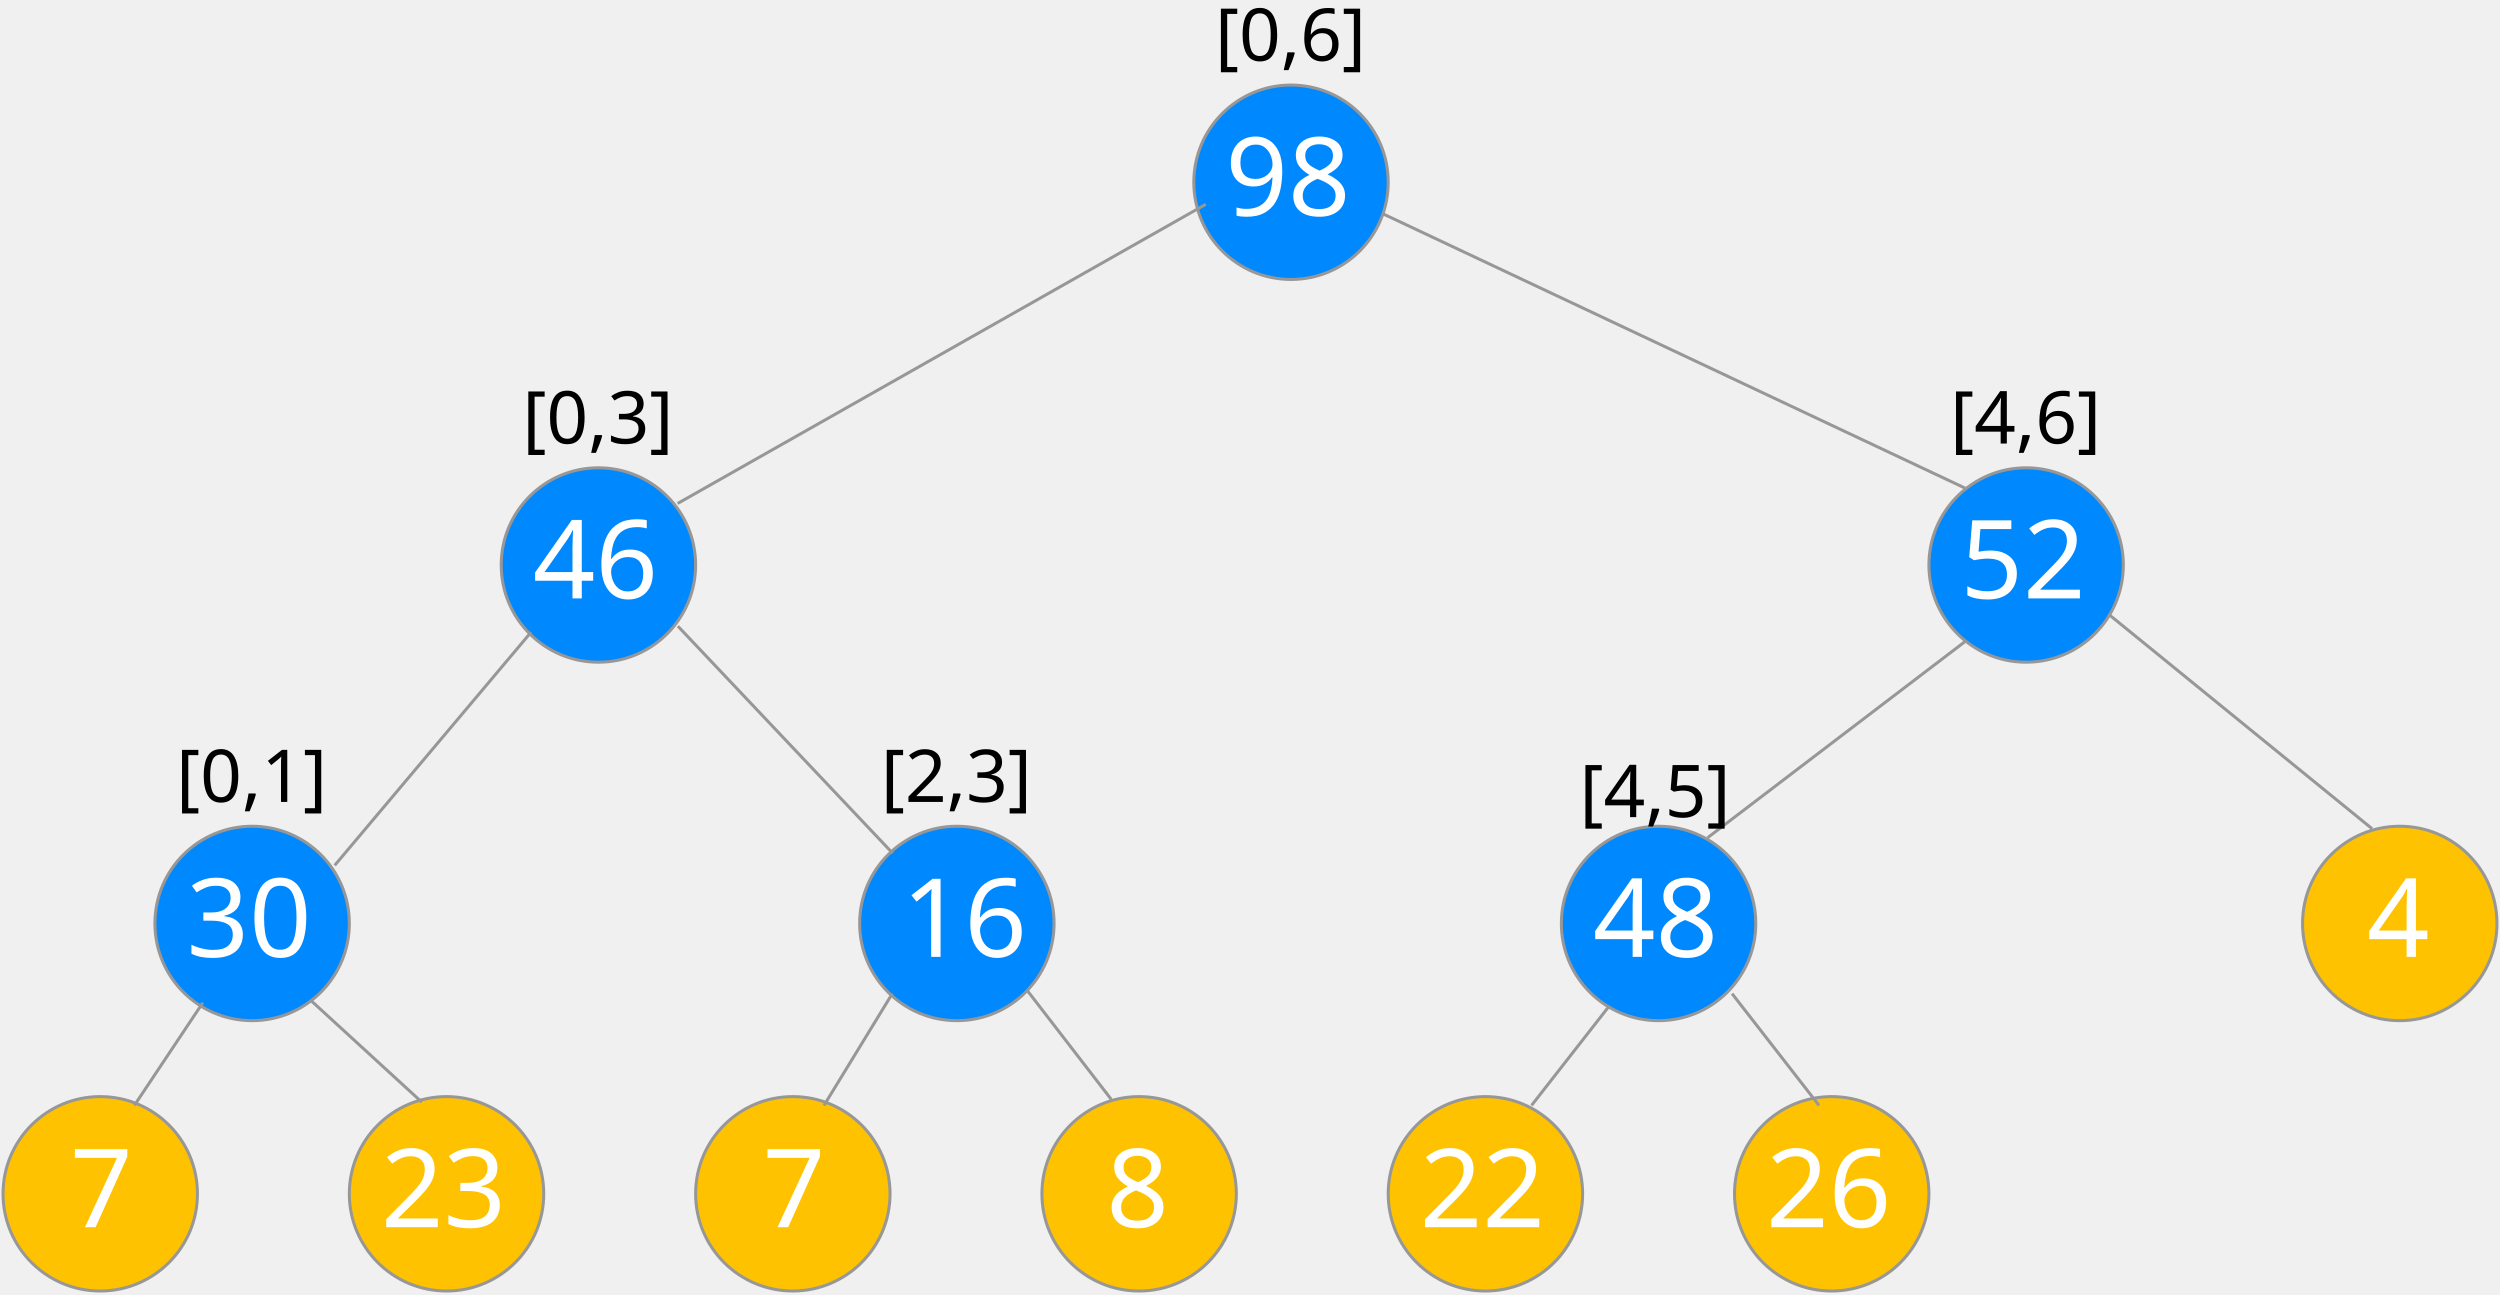
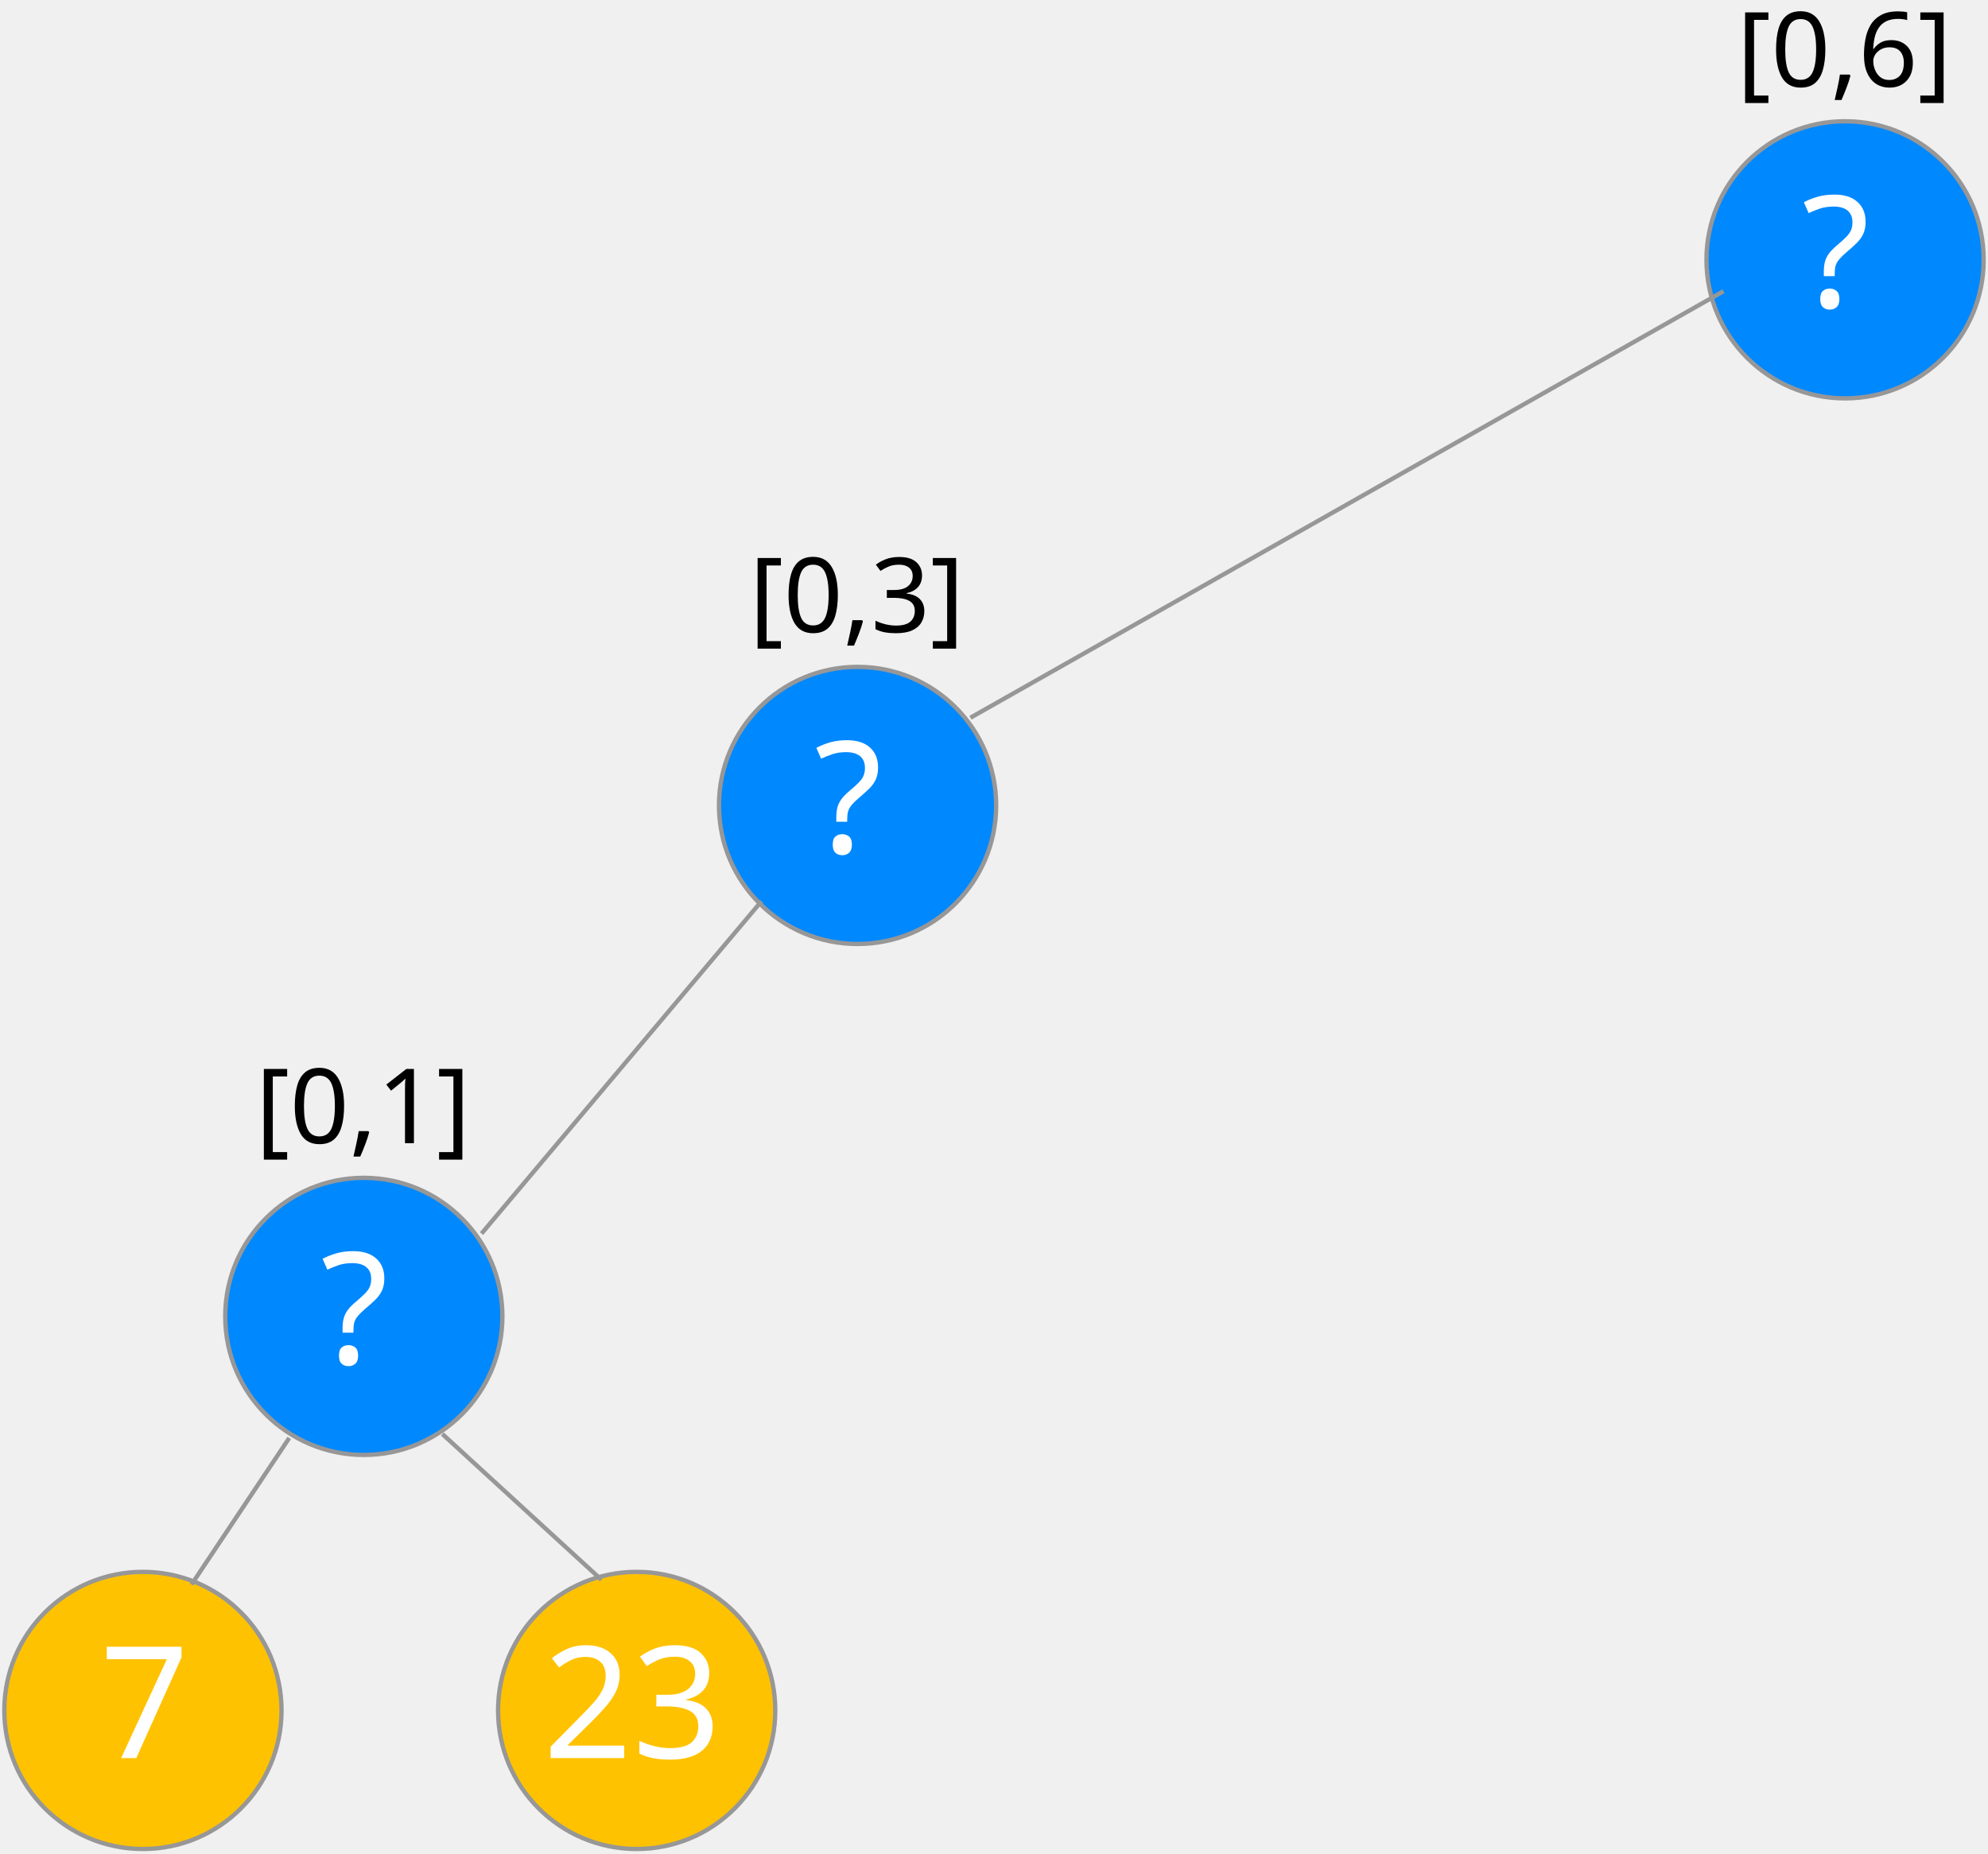
- <svg xmlns="http://www.w3.org/2000/svg" width="823px" height="426px" viewBox="0 0 823 426" version="1.1">
+ <svg xmlns="http://www.w3.org/2000/svg" width="459px" height="428px" viewBox="0 0 459 428" version="1.1">
  <defs />
  <g id="Page-1" stroke="none" stroke-width="1" fill="none" fill-rule="evenodd">
-     <g id="Group-3" transform="translate(1, -5)">
-       <g id="leaf-node" transform="translate(0, 366)">
+     <g id="Group-2" transform="translate(1, -5)">
+       <g id="leaf-node" transform="translate(0, 368)">
        <g id="Group">
          <circle id="Oval" stroke="#979797" fill="#FFC200" cx="32" cy="32" r="32" />
          <text id="7" font-family="PingFangSC-Medium, PingFang SC" font-size="36" font-weight="400" fill="#FFFFFF">
            <tspan x="22.082" y="43">7</tspan>
          </text>
        </g>
      </g>
-       <g id="sum-node" transform="translate(50, 277)">
-         <g id="Group">
-           <circle id="Oval" stroke="#979797" fill="#0088FF" cx="32" cy="32" r="32" />
-           <text id="7" font-family="PingFangSC-Medium, PingFang SC" font-size="36" font-weight="400" fill="#FFFFFF">
-             <tspan x="10.4" y="43">30</tspan>
-           </text>
-         </g>
-       </g>
-       <g id="sum-node" transform="translate(164, 159)">
-         <g id="Group">
-           <circle id="Oval" stroke="#979797" fill="#0088FF" cx="32" cy="32" r="32" />
-           <text id="7" font-family="PingFangSC-Medium, PingFang SC" font-size="36" font-weight="400" fill="#FFFFFF">
-             <tspan x="10.4" y="43">46</tspan>
-           </text>
-         </g>
-       </g>
-       <g id="sum-node" transform="translate(392, 33)">
-         <g id="Group">
-           <circle id="Oval" stroke="#979797" fill="#0088FF" cx="32" cy="32" r="32" />
-           <text id="7" font-family="PingFangSC-Medium, PingFang SC" font-size="36" font-weight="400" fill="#FFFFFF">
-             <tspan x="10.4" y="43">98</tspan>
-           </text>
-         </g>
-       </g>
-       <g id="sum-node" transform="translate(634, 159)">
-         <g id="Group">
-           <circle id="Oval" stroke="#979797" fill="#0088FF" cx="32" cy="32" r="32" />
-           <text id="7" font-family="PingFangSC-Medium, PingFang SC" font-size="36" font-weight="400" fill="#FFFFFF">
-             <tspan x="10.4" y="43">52</tspan>
-           </text>
-         </g>
-       </g>
-       <g id="sum-node" transform="translate(282, 277)">
-         <g id="Group">
-           <circle id="Oval" stroke="#979797" fill="#0088FF" cx="32" cy="32" r="32" />
-           <text id="7" font-family="PingFangSC-Medium, PingFang SC" font-size="36" font-weight="400" fill="#FFFFFF">
-             <tspan x="13.856" y="43">16</tspan>
-           </text>
-         </g>
-       </g>
-       <g id="sum-node" transform="translate(513, 277)">
-         <g id="Group">
-           <circle id="Oval" stroke="#979797" fill="#0088FF" cx="32" cy="32" r="32" />
-           <text id="7" font-family="PingFangSC-Medium, PingFang SC" font-size="36" font-weight="400" fill="#FFFFFF">
-             <tspan x="10.4" y="43">48</tspan>
-           </text>
-         </g>
-       </g>
-       <g id="leaf-node" transform="translate(114, 366)">
+       <g id="leaf-node" transform="translate(114, 368)">
        <g id="Group">
          <circle id="Oval" stroke="#979797" fill="#FFC200" cx="32" cy="32" r="32" />
          <text id="7" font-family="PingFangSC-Medium, PingFang SC" font-size="36" font-weight="400" fill="#FFFFFF">
            <tspan x="10.4" y="43">23</tspan>
          </text>
        </g>
      </g>
-       <g id="leaf-node" transform="translate(228, 366)">
-         <g id="Group">
-           <circle id="Oval" stroke="#979797" fill="#FFC200" cx="32" cy="32" r="32" />
-           <text id="7" font-family="PingFangSC-Medium, PingFang SC" font-size="36" font-weight="400" fill="#FFFFFF">
-             <tspan x="22.082" y="43">7</tspan>
-           </text>
+       <path d="M65.5,337.5 L43.5,370.5" id="Line" stroke="#979797" stroke-linecap="square" />
+       <path d="M101.5,336.5 L137.5,369.5" id="Line" stroke="#979797" stroke-linecap="square" />
+       <g id="Group" transform="translate(51, 0)">
+         <g id="sum-node" transform="translate(0, 277)">
+           <g id="Group">
+             <circle id="Oval" stroke="#979797" fill="#0088FF" cx="32" cy="32" r="32" />
+             <text id="7" font-family="PingFangSC-Medium, PingFang SC" font-size="36" font-weight="400" fill="#FFFFFF">
+               <tspan x="22.046" y="43">?</tspan>
+             </text>
+           </g>
        </g>
+         <g id="sum-node" transform="translate(114, 159)">
+           <g id="Group">
+             <circle id="Oval" stroke="#979797" fill="#0088FF" cx="32" cy="32" r="32" />
+             <text id="7" font-family="PingFangSC-Medium, PingFang SC" font-size="36" font-weight="400" fill="#FFFFFF">
+               <tspan x="22.046" y="43">?</tspan>
+             </text>
+           </g>
+         </g>
+         <g id="sum-node" transform="translate(342, 33)">
+           <g id="Group">
+             <circle id="Oval" stroke="#979797" fill="#0088FF" cx="32" cy="32" r="32" />
+             <text id="7" font-family="PingFangSC-Medium, PingFang SC" font-size="36" font-weight="400" fill="#FFFFFF">
+               <tspan x="22.046" y="43">?</tspan>
+             </text>
+           </g>
+         </g>
+         <path d="M345.5,72.5 L172.5,170.5" id="Line" stroke="#979797" stroke-linecap="square" />
+         <path d="M123.5,213.5 L59.5,289.5" id="Line" stroke="#979797" stroke-linecap="square" />
+         <text id="[0,6]" font-family="PingFangSC-Light, PingFang SC" font-size="24" font-weight="300" fill="#000000">
+           <tspan x="349" y="25">[0,6]</tspan>
+         </text>
+         <text id="[0,3]" font-family="PingFangSC-Light, PingFang SC" font-size="24" font-weight="300" fill="#000000">
+           <tspan x="121" y="151">[0,3]</tspan>
+         </text>
+         <text id="[0,1]" font-family="PingFangSC-Light, PingFang SC" font-size="24" font-weight="300" fill="#000000">
+           <tspan x="7" y="269">[0,1]</tspan>
+         </text>
      </g>
-       <g id="leaf-node" transform="translate(342, 366)">
-         <g id="Group">
-           <circle id="Oval" stroke="#979797" fill="#FFC200" cx="32" cy="32" r="32" />
-           <text id="7" font-family="PingFangSC-Medium, PingFang SC" font-size="36" font-weight="400" fill="#FFFFFF">
-             <tspan x="21.2" y="43">8</tspan>
-           </text>
-         </g>
-       </g>
-       <g id="leaf-node" transform="translate(456, 366)">
-         <g id="Group">
-           <circle id="Oval" stroke="#979797" fill="#FFC200" cx="32" cy="32" r="32" />
-           <text id="7" font-family="PingFangSC-Medium, PingFang SC" font-size="36" font-weight="400" fill="#FFFFFF">
-             <tspan x="10.4" y="43">22</tspan>
-           </text>
-         </g>
-       </g>
-       <g id="leaf-node" transform="translate(570, 366)">
-         <g id="Group">
-           <circle id="Oval" stroke="#979797" fill="#FFC200" cx="32" cy="32" r="32" />
-           <text id="7" font-family="PingFangSC-Medium, PingFang SC" font-size="36" font-weight="400" fill="#FFFFFF">
-             <tspan x="10.4" y="43">26</tspan>
-           </text>
-         </g>
-       </g>
-       <g id="leaf-node" transform="translate(757, 277)">
-         <g id="Group">
-           <circle id="Oval" stroke="#979797" fill="#FFC200" cx="32" cy="32" r="32" />
-           <text id="7" font-family="PingFangSC-Medium, PingFang SC" font-size="36" font-weight="400" fill="#FFFFFF">
-             <tspan x="21.2" y="43">4</tspan>
-           </text>
-         </g>
-       </g>
-       <path d="M395.5,72.5 L222.5,170.5" id="Line" stroke="#979797" stroke-linecap="square" />
-       <path d="M454.5,75.5 L645.5,165.5" id="Line" stroke="#979797" stroke-linecap="square" />
-       <path d="M561.5,280.5 L645.5,216.5" id="Line" stroke="#979797" stroke-linecap="square" />
-       <path d="M779.5,277.5 L693.5,207.5" id="Line" stroke="#979797" stroke-linecap="square" />
-       <path d="M173.5,213.5 L109.5,289.5" id="Line" stroke="#979797" stroke-linecap="square" />
-       <path d="M65.5,335.5 L43.5,368.5" id="Line" stroke="#979797" stroke-linecap="square" />
-       <path d="M101.5,334.5 L137.5,367.5" id="Line" stroke="#979797" stroke-linecap="square" />
-       <path d="M337.5,331.5 L364.5,366.5" id="Line" stroke="#979797" stroke-linecap="square" />
-       <path d="M569.5,332.5 L597.5,368.5" id="Line" stroke="#979797" stroke-linecap="square" />
-       <path d="M292.5,332.5 L270.5,368.5" id="Line" stroke="#979797" stroke-linecap="square" />
-       <path d="M528.5,336.5 L503.5,368.5" id="Line" stroke="#979797" stroke-linecap="square" />
-       <path d="M222.5,211.5 L292.5,285.5" id="Line" stroke="#979797" stroke-linecap="square" />
-       <text id="[0,6]" font-family="PingFangSC-Light, PingFang SC" font-size="24" font-weight="300" fill="#000000">
-         <tspan x="399" y="25">[0,6]</tspan>
-       </text>
-       <text id="[0,3]" font-family="PingFangSC-Light, PingFang SC" font-size="24" font-weight="300" fill="#000000">
-         <tspan x="171" y="151">[0,3]</tspan>
-       </text>
-       <text id="[4,6]" font-family="PingFangSC-Light, PingFang SC" font-size="24" font-weight="300" fill="#000000">
-         <tspan x="641" y="151">[4,6]</tspan>
-       </text>
-       <text id="[4,5]" font-family="PingFangSC-Light, PingFang SC" font-size="24" font-weight="300" fill="#000000">
-         <tspan x="519" y="274">[4,5]</tspan>
-       </text>
-       <text id="[0,1]" font-family="PingFangSC-Light, PingFang SC" font-size="24" font-weight="300" fill="#000000">
-         <tspan x="57" y="269">[0,1]</tspan>
-       </text>
-       <text id="[2,3]" font-family="PingFangSC-Light, PingFang SC" font-size="24" font-weight="300" fill="#000000">
-         <tspan x="289" y="269">[2,3]</tspan>
-       </text>
    </g>
  </g>
</svg>
